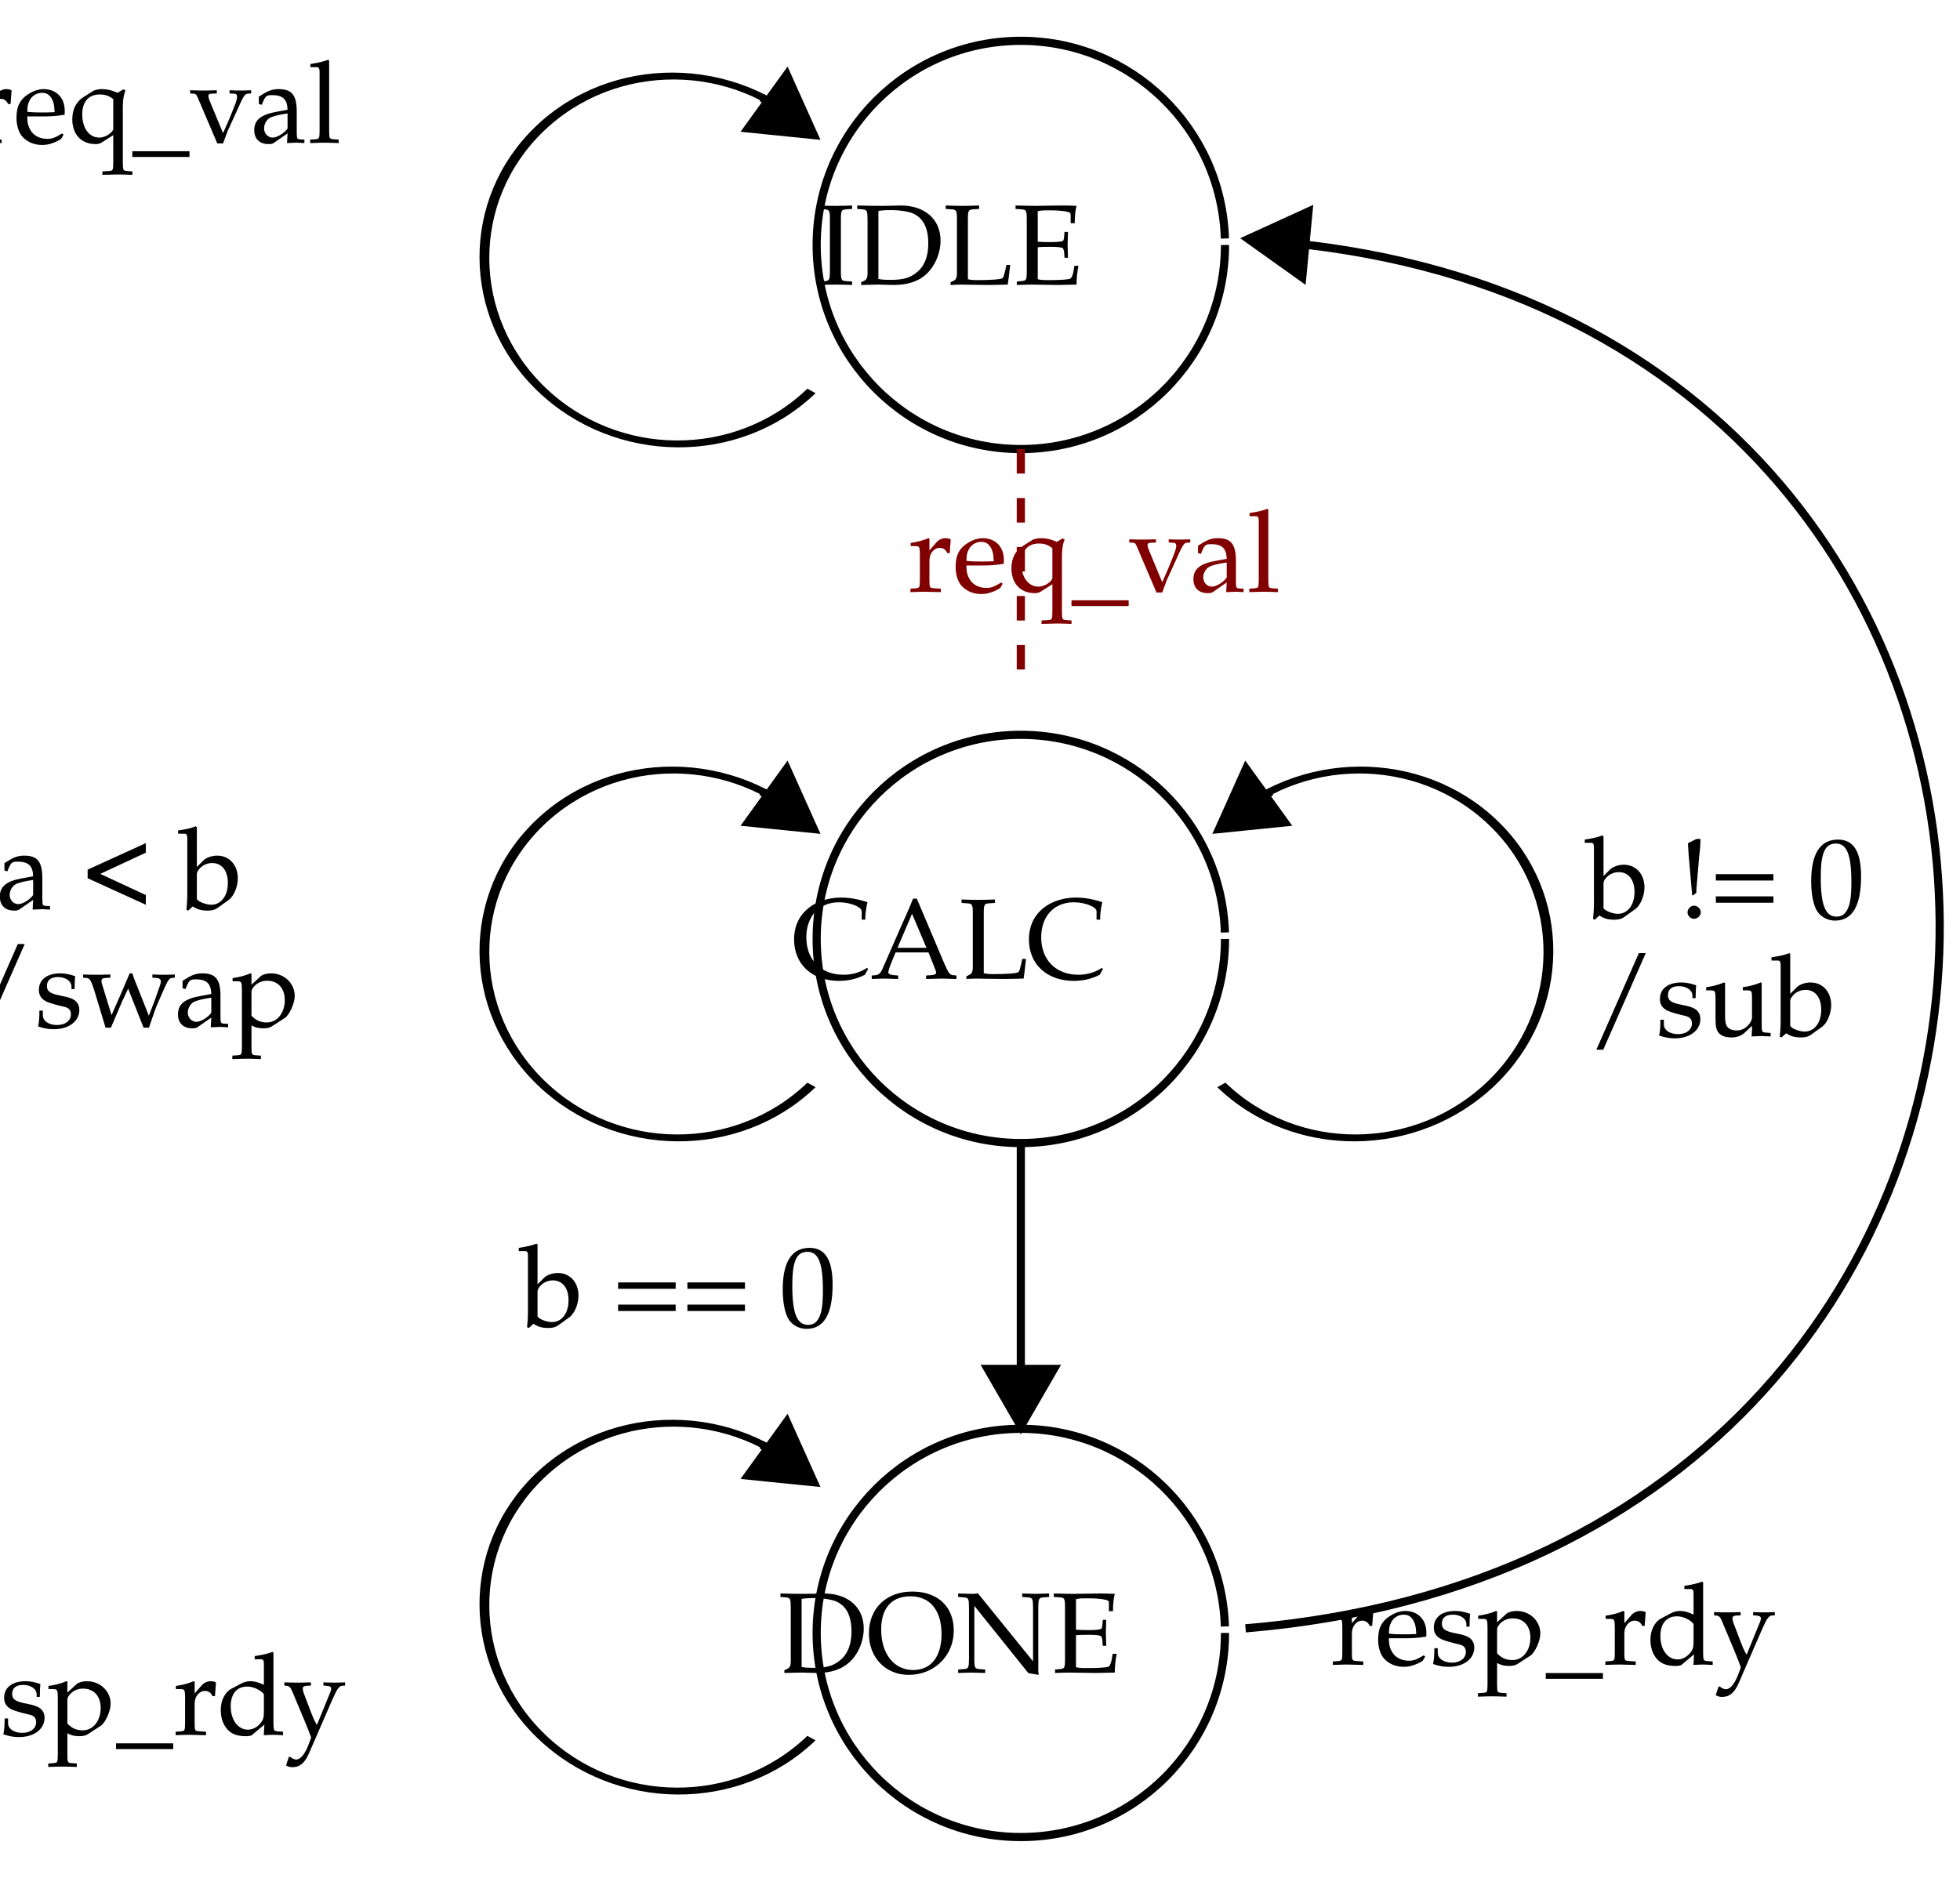
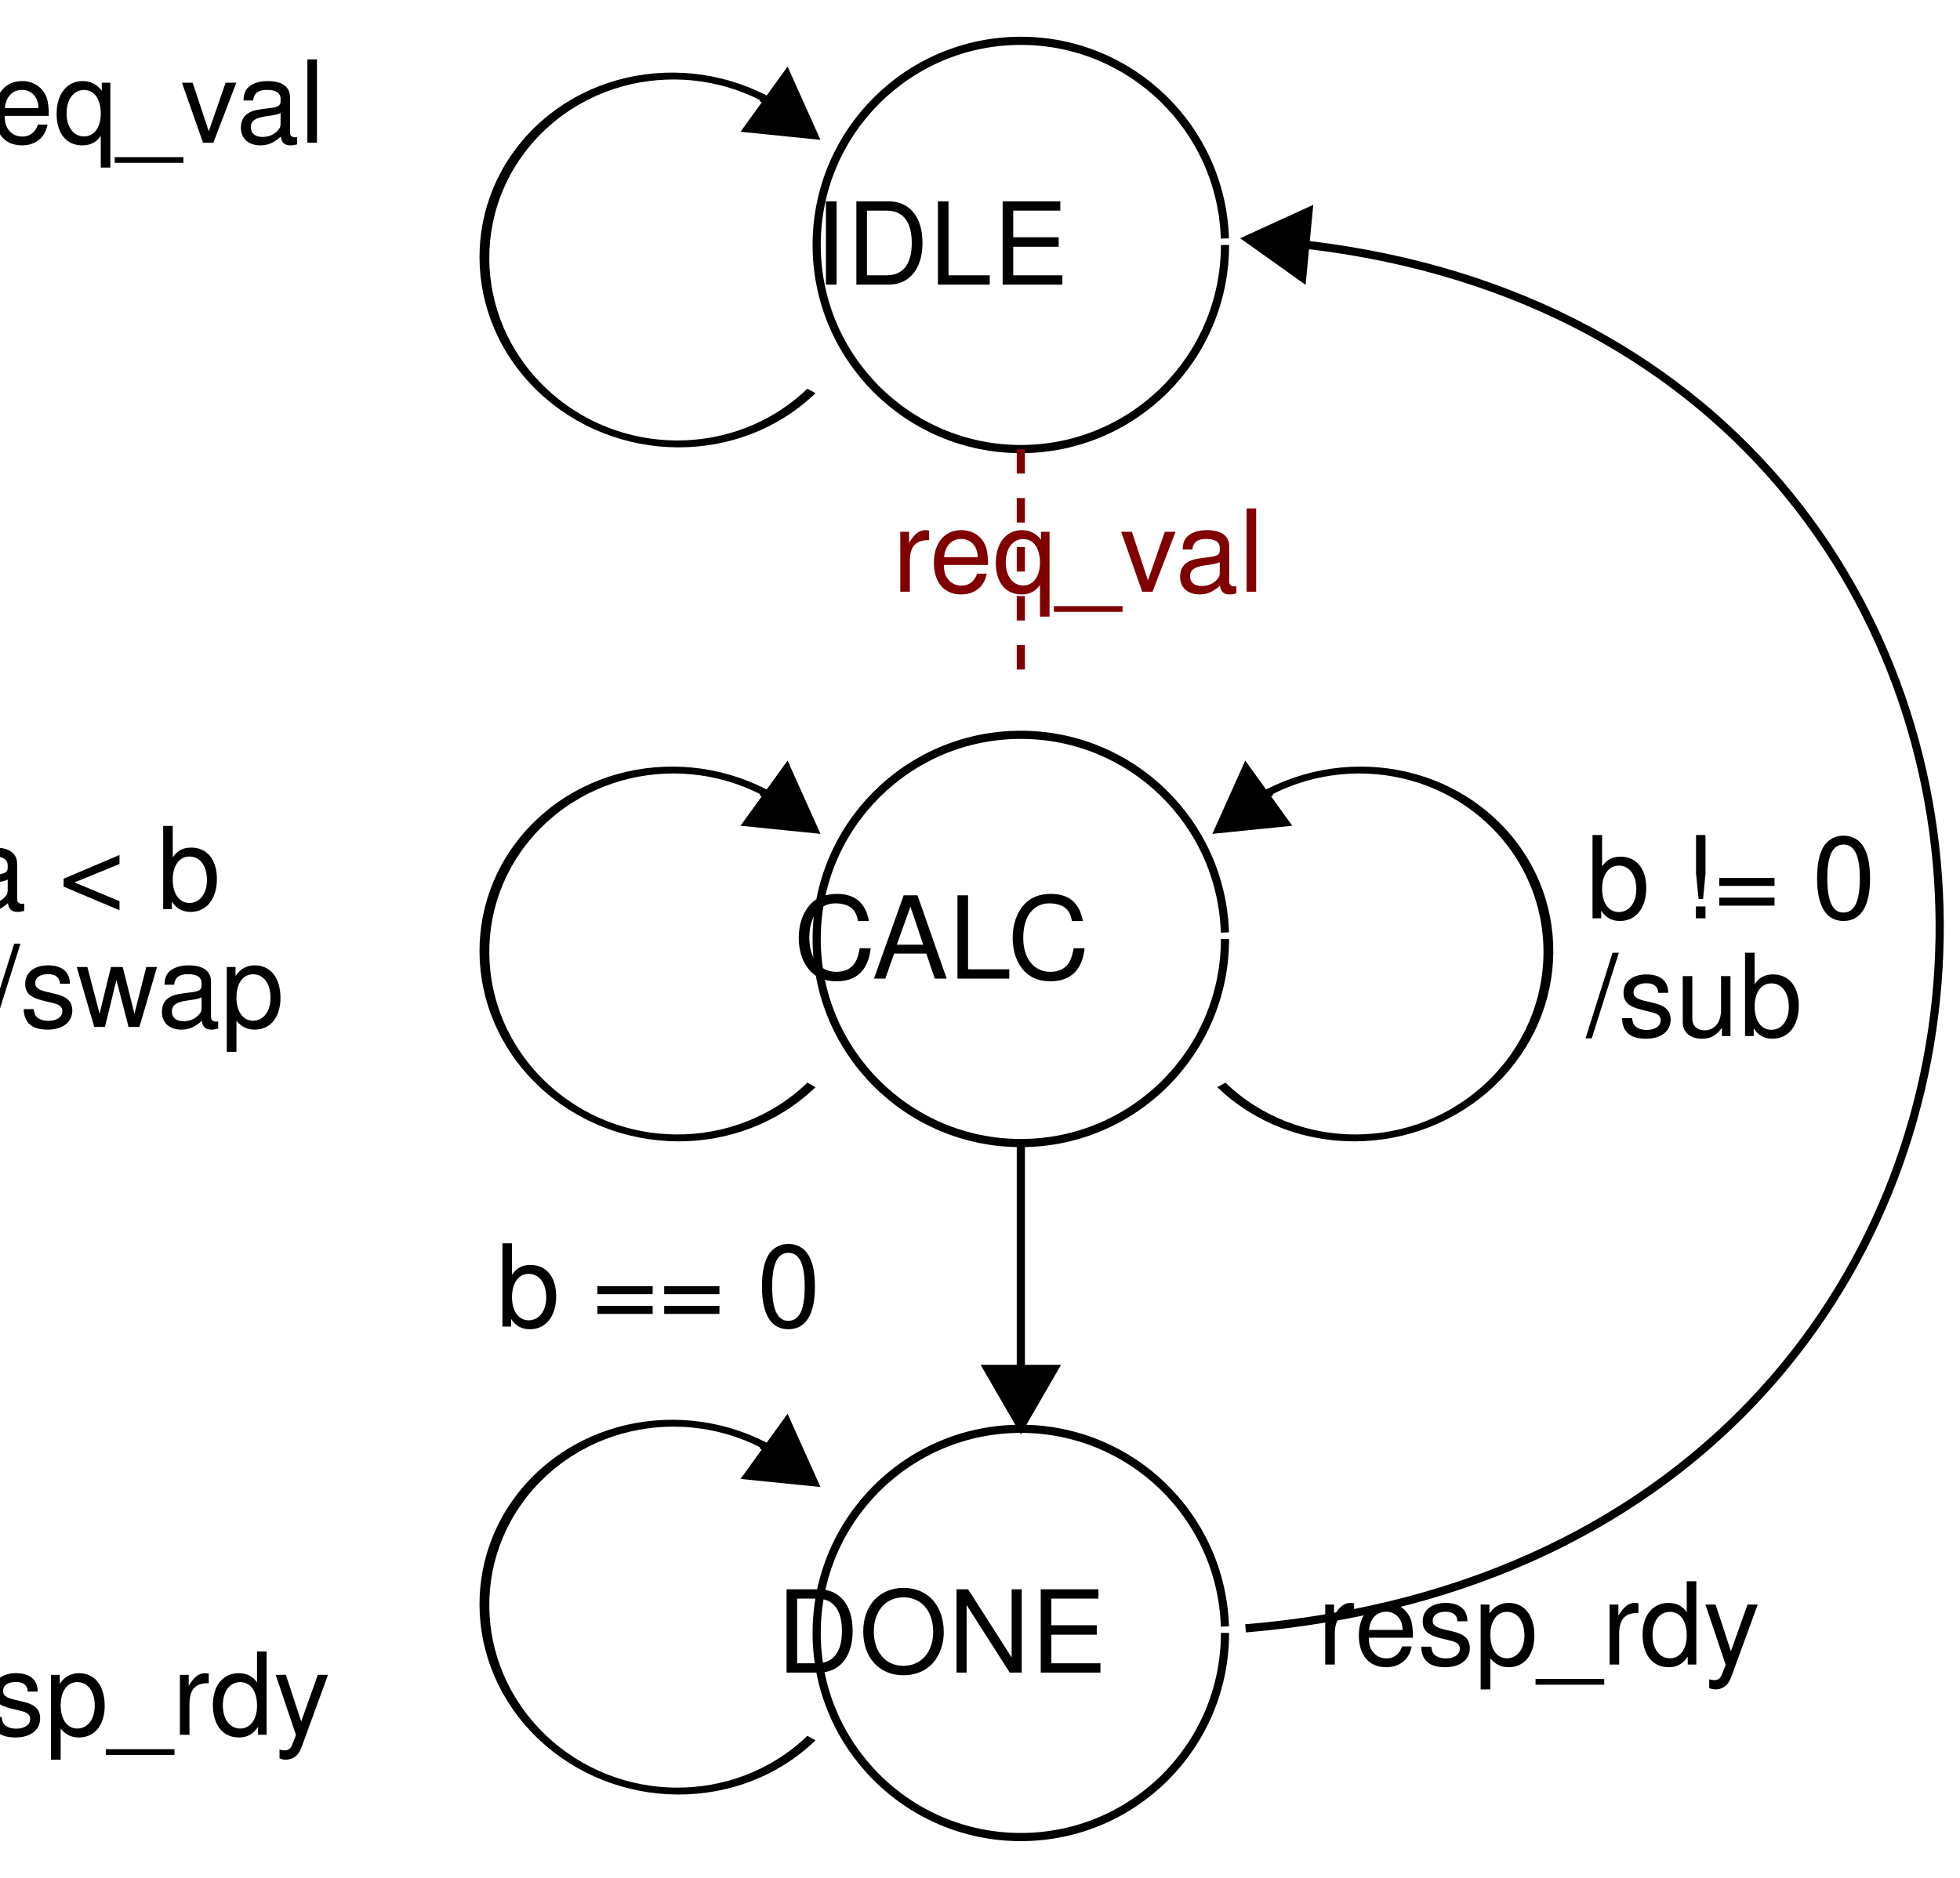
<svg xmlns="http://www.w3.org/2000/svg" width="240" height="230" id="svg2" version="1.0">
  <defs id="defs4">
    <marker style="overflow:visible" id="TriangleOutM" refX="0" refY="0" orient="auto">
      <path transform="scale(0.4,0.4)" style="fill-rule:evenodd;stroke:#000000;stroke-width:1pt" d="m 5.77,0 -8.65,5 0,-10 8.65,5 z" id="path6473" />
    </marker>
    <marker orient="auto" refY="0" refX="0" id="TriangleOutL" style="overflow:visible">
      <path id="path3657" d="m 5.77,0 -8.65,5 0,-10 8.65,5 z" style="fill-rule:evenodd;stroke:#000000;stroke-width:1pt;marker-start:none" transform="scale(0.8,0.8)" />
    </marker>
    <marker orient="auto" refY="0" refX="0" id="TriangleOutLw" style="overflow:visible">
      <path id="path4295" d="m 5.77,0 -8.65,5 0,-10 8.65,5 z" style="fill:#ff0000;fill-rule:evenodd;stroke:#ff0000;stroke-width:1pt;marker-start:none" transform="scale(0.8,0.8)" />
    </marker>
    <marker orient="auto" refY="0" refX="0" id="TriangleOutLM" style="overflow:visible">
      <path id="path3080" d="m 5.77,0 -8.65,5 0,-10 8.65,5 z" style="marker-start:none;stroke:#800000;stroke-width:1pt;fill:#800000;fill-rule:evenodd" transform="scale(0.8,0.8)" />
    </marker>
  </defs>
  <g id="layer1" transform="translate(-49,-569)">
    <path transform="translate(-61,474)" d="m 260,125 c 0,13.807 -11.193,25 -25,25 -13.807,0 -25,-11.193 -25,-25 0,-13.807 11.193,-25 25,-25 13.499,0 24.561,10.717 24.988,24.21" id="path5774" style="color:#000000;fill:none;stroke:#000000;stroke-width:1;stroke-linecap:butt;stroke-linejoin:miter;stroke-miterlimit:4;stroke-opacity:1;stroke-dasharray:none;stroke-dashoffset:0;marker:none;visibility:visible;display:inline;overflow:visible;enable-background:accumulate" />
    <path transform="translate(-61,559)" d="m 260,125 c 0,13.807 -11.193,25 -25,25 -13.807,0 -25,-11.193 -25,-25 0,-13.807 11.193,-25 25,-25 13.499,0 24.561,10.717 24.988,24.21" id="path6302" style="color:#000000;fill:none;stroke:#000000;stroke-width:1;stroke-linecap:butt;stroke-linejoin:miter;stroke-miterlimit:4;stroke-opacity:1;stroke-dasharray:none;stroke-dashoffset:0;marker:none;visibility:visible;display:inline;overflow:visible;enable-background:accumulate" />
    <path style="color:#000000;fill:none;stroke:#000000;stroke-width:1;stroke-linecap:butt;stroke-linejoin:miter;stroke-miterlimit:4;stroke-opacity:1;stroke-dasharray:none;stroke-dashoffset:0;marker:none;visibility:visible;display:inline;overflow:visible;enable-background:accumulate" id="path6304" d="m 260,125 c 0,13.807 -11.193,25 -25,25 -13.807,0 -25,-11.193 -25,-25 0,-13.807 11.193,-25 25,-25 13.499,0 24.561,10.717 24.988,24.21" transform="translate(-61,644)" />
-     <text xml:space="preserve" style="font-size:14px;font-style:normal;font-variant:normal;font-weight:normal;font-stretch:normal;text-align:center;line-height:103%;writing-mode:lr-tb;text-anchor:middle;color:#000000;fill:#000000;fill-opacity:1;stroke:none;stroke-width:1;marker:none;visibility:visible;display:inline;overflow:visible;enable-background:accumulate;font-family:Palatino;-inkscape-font-specification:Palatino" x="174.014" y="603.857" id="text6310">
+     <text xml:space="preserve" style="font-size:14px;font-style:normal;font-variant:normal;font-weight:normal;font-stretch:normal;text-align:center;line-height:103%;writing-mode:lr-tb;text-anchor:middle;color:#000000;fill:#000000;fill-opacity:1;stroke:none;stroke-width:1;marker:none;visibility:visible;display:inline;overflow:visible;enable-background:accumulate;font-family:Helvetica;-inkscape-font-specification:Helvetica" x="174.014" y="603.857" id="text6310">
      <tspan id="tspan6312" x="174.014" y="603.857">IDLE</tspan>
    </text>
-     <text id="text6314" y="688.857" x="174.014" style="font-size:14px;font-style:normal;font-variant:normal;font-weight:normal;font-stretch:normal;text-align:center;line-height:103%;writing-mode:lr-tb;text-anchor:middle;color:#000000;fill:#000000;fill-opacity:1;stroke:none;stroke-width:1;marker:none;visibility:visible;display:inline;overflow:visible;enable-background:accumulate;font-family:Palatino;-inkscape-font-specification:Palatino" xml:space="preserve">
+     <text id="text6314" y="688.857" x="174.014" style="font-size:14px;font-style:normal;font-variant:normal;font-weight:normal;font-stretch:normal;text-align:center;line-height:103%;writing-mode:lr-tb;text-anchor:middle;color:#000000;fill:#000000;fill-opacity:1;stroke:none;stroke-width:1;marker:none;visibility:visible;display:inline;overflow:visible;enable-background:accumulate;font-family:Helvetica;-inkscape-font-specification:Helvetica" xml:space="preserve">
      <tspan y="688.857" x="174.014" id="tspan6316">CALC</tspan>
    </text>
-     <text xml:space="preserve" style="font-size:14px;font-style:normal;font-variant:normal;font-weight:normal;font-stretch:normal;text-align:center;line-height:103%;writing-mode:lr-tb;text-anchor:middle;color:#000000;fill:#000000;fill-opacity:1;stroke:none;stroke-width:1;marker:none;visibility:visible;display:inline;overflow:visible;enable-background:accumulate;font-family:Palatino;-inkscape-font-specification:Palatino" x="174.014" y="773.857" id="text6318">
+     <text xml:space="preserve" style="font-size:14px;font-style:normal;font-variant:normal;font-weight:normal;font-stretch:normal;text-align:center;line-height:103%;writing-mode:lr-tb;text-anchor:middle;color:#000000;fill:#000000;fill-opacity:1;stroke:none;stroke-width:1;marker:none;visibility:visible;display:inline;overflow:visible;enable-background:accumulate;font-family:Helvetica;-inkscape-font-specification:Helvetica" x="174.014" y="773.857" id="text6318">
      <tspan id="tspan6320" x="174.014" y="773.857">DONE</tspan>
    </text>
-     <text id="text8266" y="781.476" x="108.936" style="font-size:14px;font-style:normal;font-variant:normal;font-weight:normal;font-stretch:normal;text-align:end;line-height:103%;writing-mode:lr-tb;text-anchor:end;color:#000000;fill:#000000;fill-opacity:1;stroke:none;stroke-width:1;marker:none;visibility:visible;display:inline;overflow:visible;enable-background:accumulate;font-family:Palatino;-inkscape-font-specification:Palatino" xml:space="preserve">
+     <text id="text8266" y="781.476" x="108.936" style="font-size:14px;font-style:normal;font-variant:normal;font-weight:normal;font-stretch:normal;text-align:end;line-height:103%;writing-mode:lr-tb;text-anchor:end;color:#000000;fill:#000000;fill-opacity:1;stroke:none;stroke-width:1;marker:none;visibility:visible;display:inline;overflow:visible;enable-background:accumulate;font-family:Helvetica;-inkscape-font-specification:Helvetica" xml:space="preserve">
      <tspan id="tspan8270" y="781.476" x="108.936">!resp_rdy</tspan>
    </text>
    <path id="path8286" d="M 201.515,768.439 C 314,759 314,609 206.515,598.718" style="color:#000000;fill:none;stroke:#000000;stroke-width:1;stroke-opacity:1;marker:none;marker-end:url(#TriangleOutL);visibility:visible;display:inline;overflow:visible;enable-background:accumulate" />
    <g transform="matrix(0,1,-1,0,859.2502,407.3337)" id="g17542">
      <path style="color:#000000;fill:none;stroke:#000000;stroke-width:1.289;stroke-opacity:1;marker:none;visibility:visible;display:inline;overflow:visible;enable-background:accumulate" id="path8683" d="m 185.472,145.088 c -7.925,15.829 -23.514,19.668 -34.821,8.573 -11.307,-11.094 -14.048,-32.92 -6.124,-48.749 7.925,-15.829 23.514,-19.668 34.821,-8.573 0.155,0.152 0.309,0.307 0.462,0.464" transform="matrix(0.162185,-0.9226773,0.6331502,0.111293,172.6037,865.8716)" />
      <path style="color:#000000;fill:none;stroke:#000000;stroke-width:1;stroke-linecap:butt;stroke-linejoin:miter;stroke-miterlimit:4;stroke-opacity:1;stroke-dasharray:none;stroke-dashoffset:0;marker:none;marker-end:url(#TriangleOutL);visibility:visible;display:inline;overflow:visible;enable-background:accumulate" d="m 258.62,716.959 1.852,-2.567" id="path8685" />
    </g>
    <path id="path17546" d="m 174,624 0,30" style="enable-background:accumulate;marker-end:url(#TriangleOutLM);fill-opacity:1;color:#000000;visibility:visible;stroke:#800000;marker:none;overflow:visible;stroke-width:1;display:inline;fill:#800000;stroke-miterlimit:4;stroke-dasharray:3,3;stroke-dashoffset:0" />
    <path style="color:#000000;fill:#000000;fill-opacity:1;stroke:#000000;stroke-width:1;marker:none;marker-end:url(#TriangleOutL);visibility:visible;display:inline;overflow:visible;enable-background:accumulate" d="m 174,709 0,30" id="path18260" />
    <g id="g18262" transform="matrix(0,1,1,0,-512.3337,407.3337)">
      <path transform="matrix(0.162185,-0.9226773,0.6331502,0.111293,172.6037,865.8716)" d="m 185.472,145.088 c -7.925,15.829 -23.514,19.668 -34.821,8.573 -11.307,-11.094 -14.048,-32.92 -6.124,-48.749 7.925,-15.829 23.514,-19.668 34.821,-8.573 0.155,0.152 0.309,0.307 0.462,0.464" id="path18264" style="color:#000000;fill:none;stroke:#000000;stroke-width:1.289;stroke-opacity:1;marker:none;visibility:visible;display:inline;overflow:visible;enable-background:accumulate" />
      <path id="path18266" d="m 258.62,716.959 1.852,-2.567" style="color:#000000;fill:none;stroke:#000000;stroke-width:1;stroke-linecap:butt;stroke-linejoin:miter;stroke-miterlimit:4;stroke-opacity:1;stroke-dasharray:none;stroke-dashoffset:0;marker:none;marker-end:url(#TriangleOutL);visibility:visible;display:inline;overflow:visible;enable-background:accumulate" />
    </g>
    <g id="g18268" transform="matrix(0,1,-1,0,859.2502,487.3337)">
      <path transform="matrix(0.162185,-0.9226773,0.6331502,0.111293,172.6037,865.8716)" d="m 185.472,145.088 c -7.925,15.829 -23.514,19.668 -34.821,8.573 -11.307,-11.094 -14.048,-32.92 -6.124,-48.749 7.925,-15.829 23.514,-19.668 34.821,-8.573 0.155,0.152 0.309,0.307 0.462,0.464" id="path18270" style="color:#000000;fill:none;stroke:#000000;stroke-width:1.289;stroke-opacity:1;marker:none;visibility:visible;display:inline;overflow:visible;enable-background:accumulate" />
      <path id="path18272" d="m 258.62,716.959 1.852,-2.567" style="color:#000000;fill:none;stroke:#000000;stroke-width:1;stroke-linecap:butt;stroke-linejoin:miter;stroke-miterlimit:4;stroke-opacity:1;stroke-dasharray:none;stroke-dashoffset:0;marker:none;marker-end:url(#TriangleOutL);visibility:visible;display:inline;overflow:visible;enable-background:accumulate" />
    </g>
    <g transform="matrix(0,1,-1,0,859.2502,322.3337)" id="g18274">
      <path style="color:#000000;fill:none;stroke:#000000;stroke-width:1.289;stroke-opacity:1;marker:none;visibility:visible;display:inline;overflow:visible;enable-background:accumulate" id="path18276" d="m 185.472,145.088 c -7.925,15.829 -23.514,19.668 -34.821,8.573 -11.307,-11.094 -14.048,-32.92 -6.124,-48.749 7.925,-15.829 23.514,-19.668 34.821,-8.573 0.155,0.152 0.309,0.307 0.462,0.464" transform="matrix(0.162185,-0.9226773,0.6331502,0.111293,172.6037,865.8716)" />
      <path style="color:#000000;fill:none;stroke:#000000;stroke-width:1;stroke-linecap:butt;stroke-linejoin:miter;stroke-miterlimit:4;stroke-opacity:1;stroke-dasharray:none;stroke-dashoffset:0;marker:none;marker-end:url(#TriangleOutL);visibility:visible;display:inline;overflow:visible;enable-background:accumulate" d="m 258.62,716.959 1.852,-2.567" id="path18278" />
    </g>
-     <text xml:space="preserve" style="font-size:14px;font-style:normal;font-variant:normal;font-weight:normal;font-stretch:normal;text-align:end;line-height:103%;writing-mode:lr-tb;text-anchor:end;color:#000000;fill:#000000;fill-opacity:1;stroke:none;stroke-width:1;marker:none;visibility:visible;display:inline;overflow:visible;enable-background:accumulate;font-family:Palatino;-inkscape-font-specification:Palatino" x="108.255" y="586.476" id="text18280">
+     <text xml:space="preserve" style="font-size:14px;font-style:normal;font-variant:normal;font-weight:normal;font-stretch:normal;text-align:end;line-height:103%;writing-mode:lr-tb;text-anchor:end;color:#000000;fill:#000000;fill-opacity:1;stroke:none;stroke-width:1;marker:none;visibility:visible;display:inline;overflow:visible;enable-background:accumulate;font-family:Helvetica;-inkscape-font-specification:Helvetica" x="108.255" y="586.476" id="text18280">
      <tspan x="108.255" y="586.476" id="tspan18282">!req_val</tspan>
    </text>
-     <text id="text18284" y="641.476" x="223.255" style="font-size:14px;font-style:normal;font-variant:normal;font-weight:normal;font-stretch:normal;text-align:end;line-height:103%;writing-mode:lr-tb;text-anchor:end;color:#000000;fill:#800000;fill-opacity:1;stroke:none;stroke-width:1;marker:none;visibility:visible;display:inline;overflow:visible;enable-background:accumulate;font-family:Palatino;-inkscape-font-specification:Palatino" xml:space="preserve">
+     <text id="text18284" y="641.476" x="223.255" style="font-size:14px;font-style:normal;font-variant:normal;font-weight:normal;font-stretch:normal;text-align:end;line-height:103%;writing-mode:lr-tb;text-anchor:end;color:#000000;fill:#800000;fill-opacity:1;stroke:none;stroke-width:1;marker:none;visibility:visible;display:inline;overflow:visible;enable-background:accumulate;font-family:Helvetica;-inkscape-font-specification:Helvetica" xml:space="preserve">
      <tspan id="tspan18286" y="641.476" x="223.255">req_val</tspan>
    </text>
-     <text xml:space="preserve" style="font-size:14px;font-style:normal;font-variant:normal;font-weight:normal;font-stretch:normal;text-align:end;line-height:103%;writing-mode:lr-tb;text-anchor:end;color:#000000;fill:#000000;fill-opacity:1;stroke:none;stroke-width:1;marker:none;visibility:visible;display:inline;overflow:visible;enable-background:accumulate;font-family:Palatino;-inkscape-font-specification:Palatino" x="284" y="772.872" id="text18292">
+     <text xml:space="preserve" style="font-size:14px;font-style:normal;font-variant:normal;font-weight:normal;font-stretch:normal;text-align:end;line-height:103%;writing-mode:lr-tb;text-anchor:end;color:#000000;fill:#000000;fill-opacity:1;stroke:none;stroke-width:1;marker:none;visibility:visible;display:inline;overflow:visible;enable-background:accumulate;font-family:Helvetica;-inkscape-font-specification:Helvetica" x="284" y="772.872" id="text18292">
      <tspan x="284" y="772.872" id="tspan18294">resp_rdy</tspan>
    </text>
-     <text id="text18296" y="680.359" x="103.255" style="font-size:14px;font-style:normal;font-variant:normal;font-weight:normal;font-stretch:normal;text-align:end;line-height:103%;writing-mode:lr-tb;text-anchor:end;color:#000000;fill:#000000;fill-opacity:1;stroke:none;stroke-width:1;marker:none;visibility:visible;display:inline;overflow:visible;enable-background:accumulate;font-family:Palatino;-inkscape-font-specification:Palatino" xml:space="preserve">
+     <text id="text18296" y="680.359" x="103.255" style="font-size:14px;font-style:normal;font-variant:normal;font-weight:normal;font-stretch:normal;text-align:end;line-height:103%;writing-mode:lr-tb;text-anchor:end;color:#000000;fill:#000000;fill-opacity:1;stroke:none;stroke-width:1;marker:none;visibility:visible;display:inline;overflow:visible;enable-background:accumulate;font-family:Helvetica;-inkscape-font-specification:Helvetica" xml:space="preserve">
      <tspan id="tspan18298" y="680.359" x="103.255">a &lt; b</tspan>
      <tspan id="tspan18300" y="694.779" x="103.255">/swap</tspan>
    </text>
-     <text xml:space="preserve" style="font-size:14px;font-style:normal;font-variant:normal;font-weight:normal;font-stretch:normal;text-align:start;line-height:103%;writing-mode:lr-tb;text-anchor:start;color:#000000;fill:#000000;fill-opacity:1;stroke:none;stroke-width:1;marker:none;visibility:visible;display:inline;overflow:visible;enable-background:accumulate;font-family:Palatino;-inkscape-font-specification:Palatino" x="243.255" y="681.473" id="text18302">
+     <text xml:space="preserve" style="font-size:14px;font-style:normal;font-variant:normal;font-weight:normal;font-stretch:normal;text-align:start;line-height:103%;writing-mode:lr-tb;text-anchor:start;color:#000000;fill:#000000;fill-opacity:1;stroke:none;stroke-width:1;marker:none;visibility:visible;display:inline;overflow:visible;enable-background:accumulate;font-family:Helvetica;-inkscape-font-specification:Helvetica" x="243.255" y="681.473" id="text18302">
      <tspan x="243.255" y="681.473" id="tspan18304">b != 0</tspan>
      <tspan x="243.255" y="695.893" id="tspan18306">/sub</tspan>
    </text>
-     <text id="text18308" y="731.476" x="168.936" style="font-size:14px;font-style:normal;font-variant:normal;font-weight:normal;font-stretch:normal;text-align:end;line-height:103%;writing-mode:lr-tb;text-anchor:end;color:#000000;fill:#000000;fill-opacity:1;stroke:none;stroke-width:1;marker:none;visibility:visible;display:inline;overflow:visible;enable-background:accumulate;font-family:Palatino;-inkscape-font-specification:Palatino" xml:space="preserve">
+     <text id="text18308" y="731.476" x="168.936" style="font-size:14px;font-style:normal;font-variant:normal;font-weight:normal;font-stretch:normal;text-align:end;line-height:103%;writing-mode:lr-tb;text-anchor:end;color:#000000;fill:#000000;fill-opacity:1;stroke:none;stroke-width:1;marker:none;visibility:visible;display:inline;overflow:visible;enable-background:accumulate;font-family:Helvetica;-inkscape-font-specification:Helvetica" xml:space="preserve">
      <tspan id="tspan18310" y="731.476" x="168.936">b == 0</tspan>
    </text>
  </g>
</svg>
